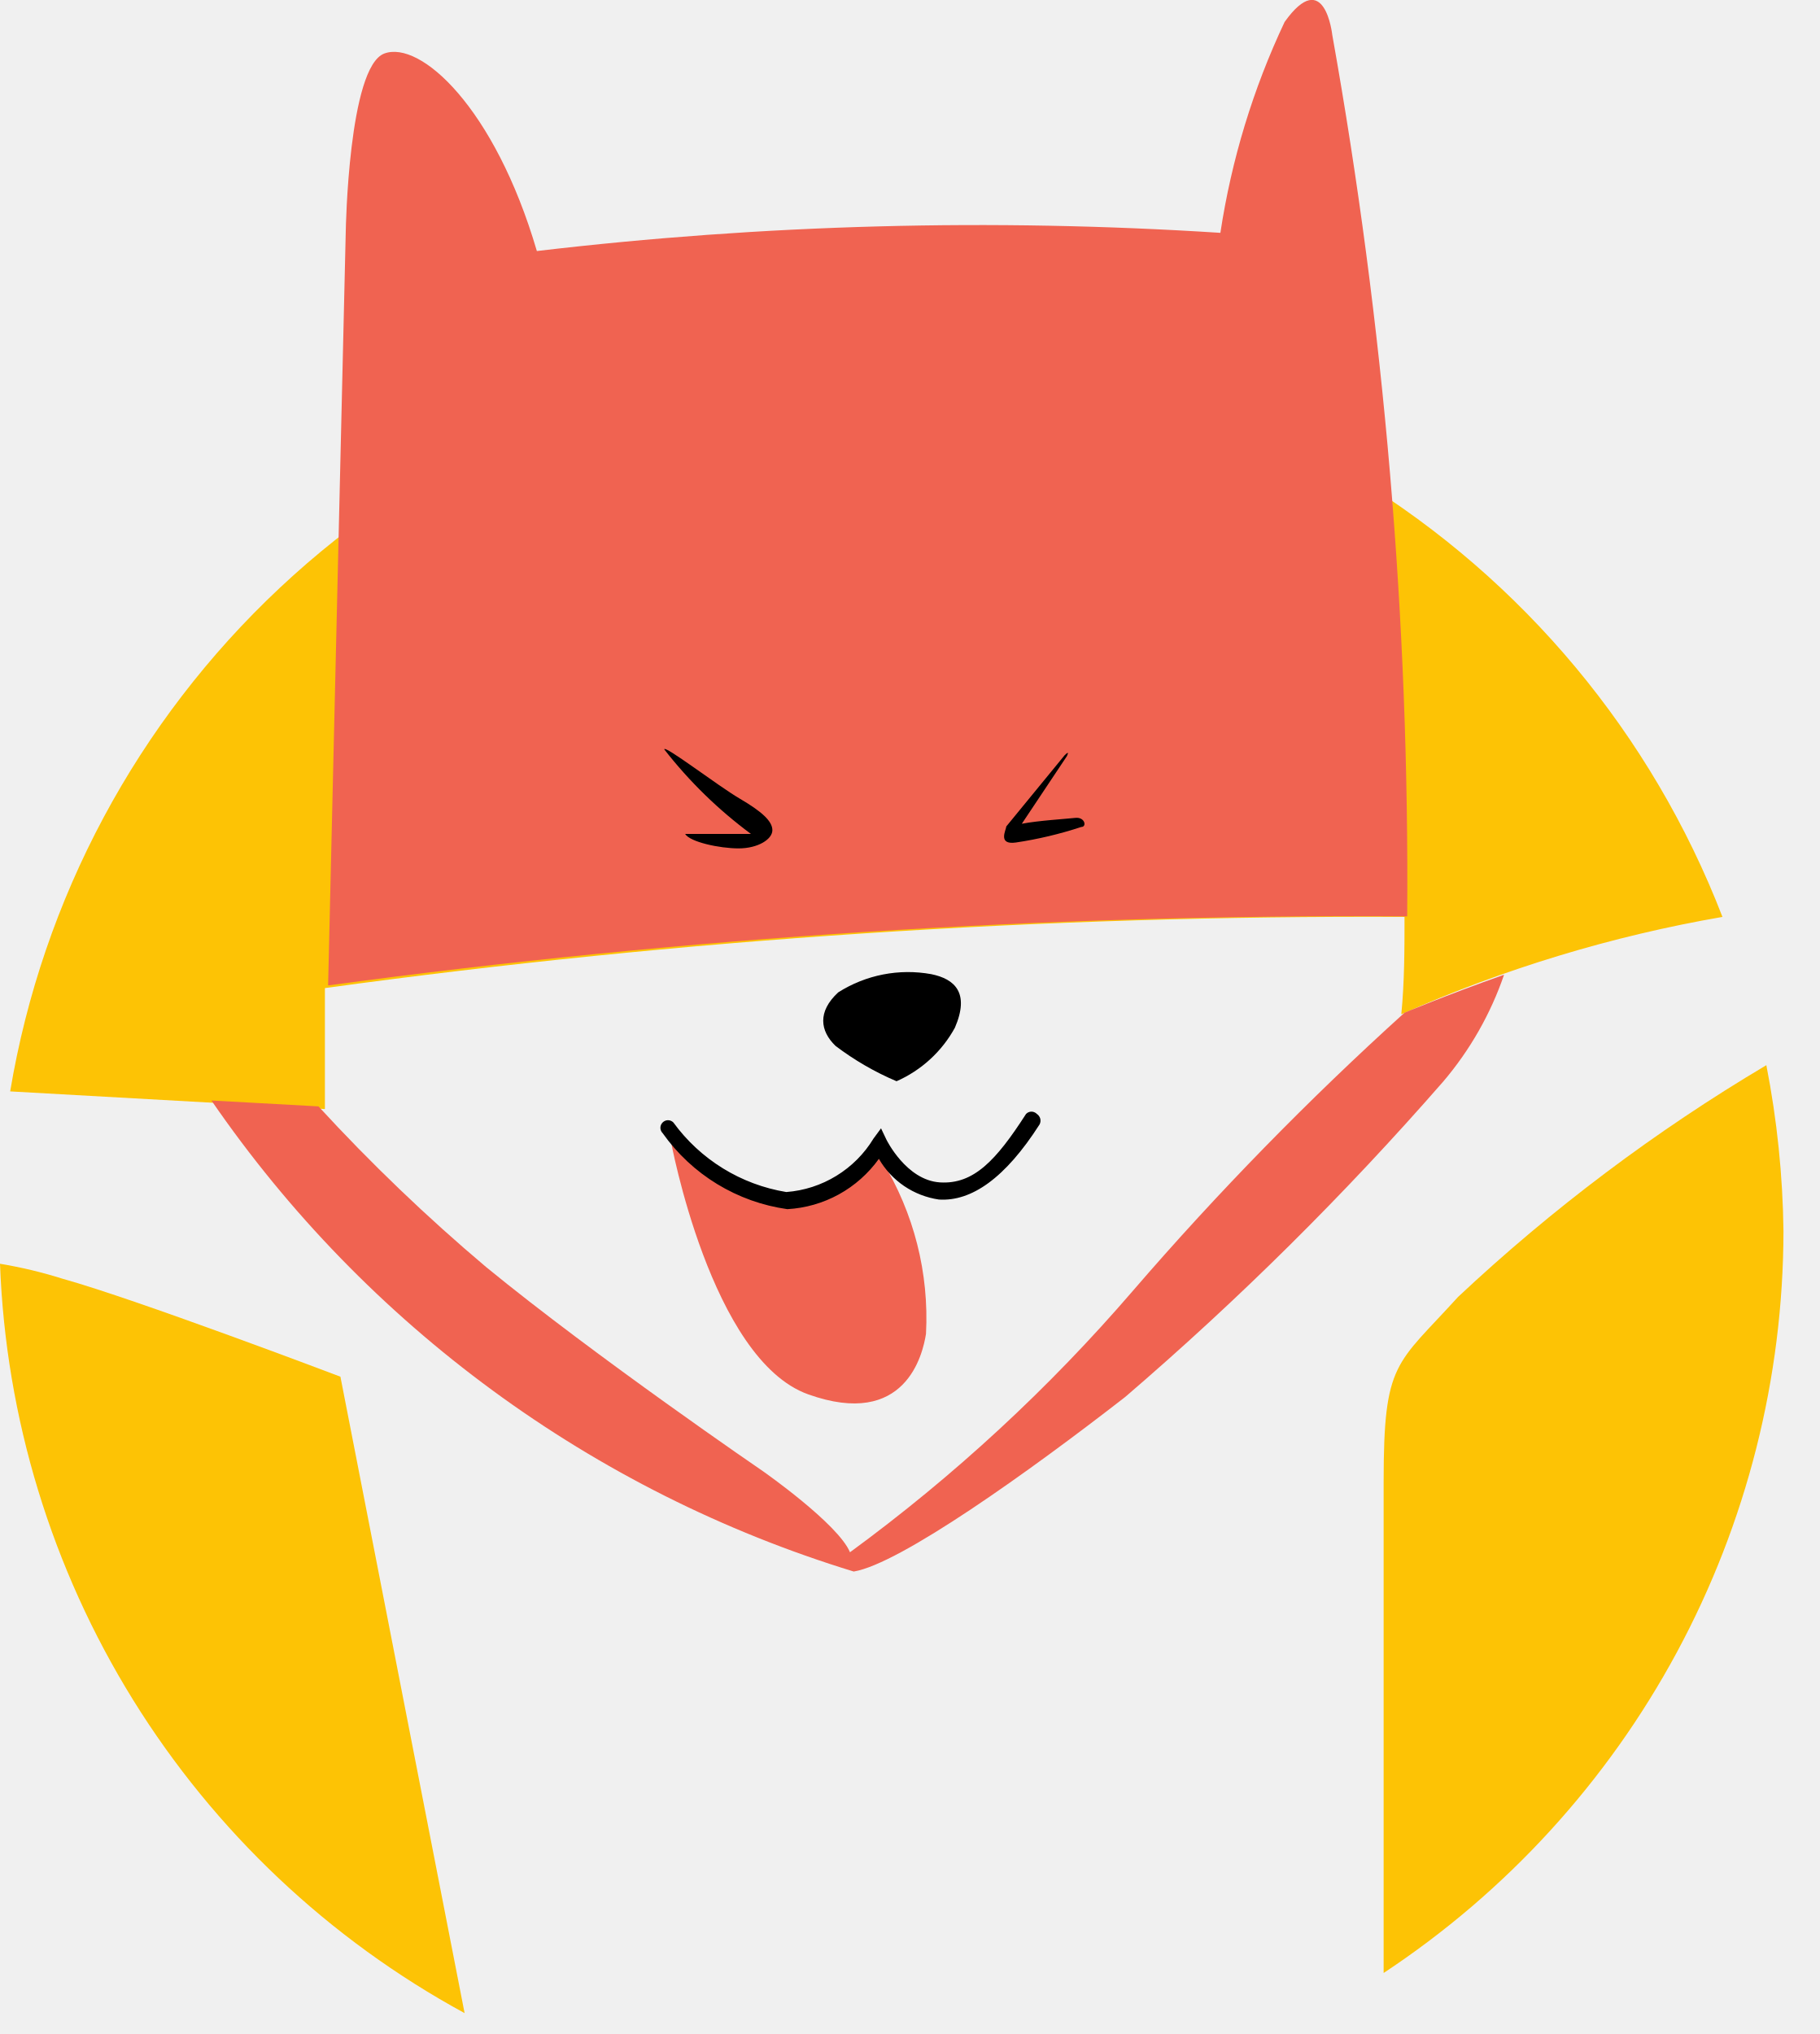
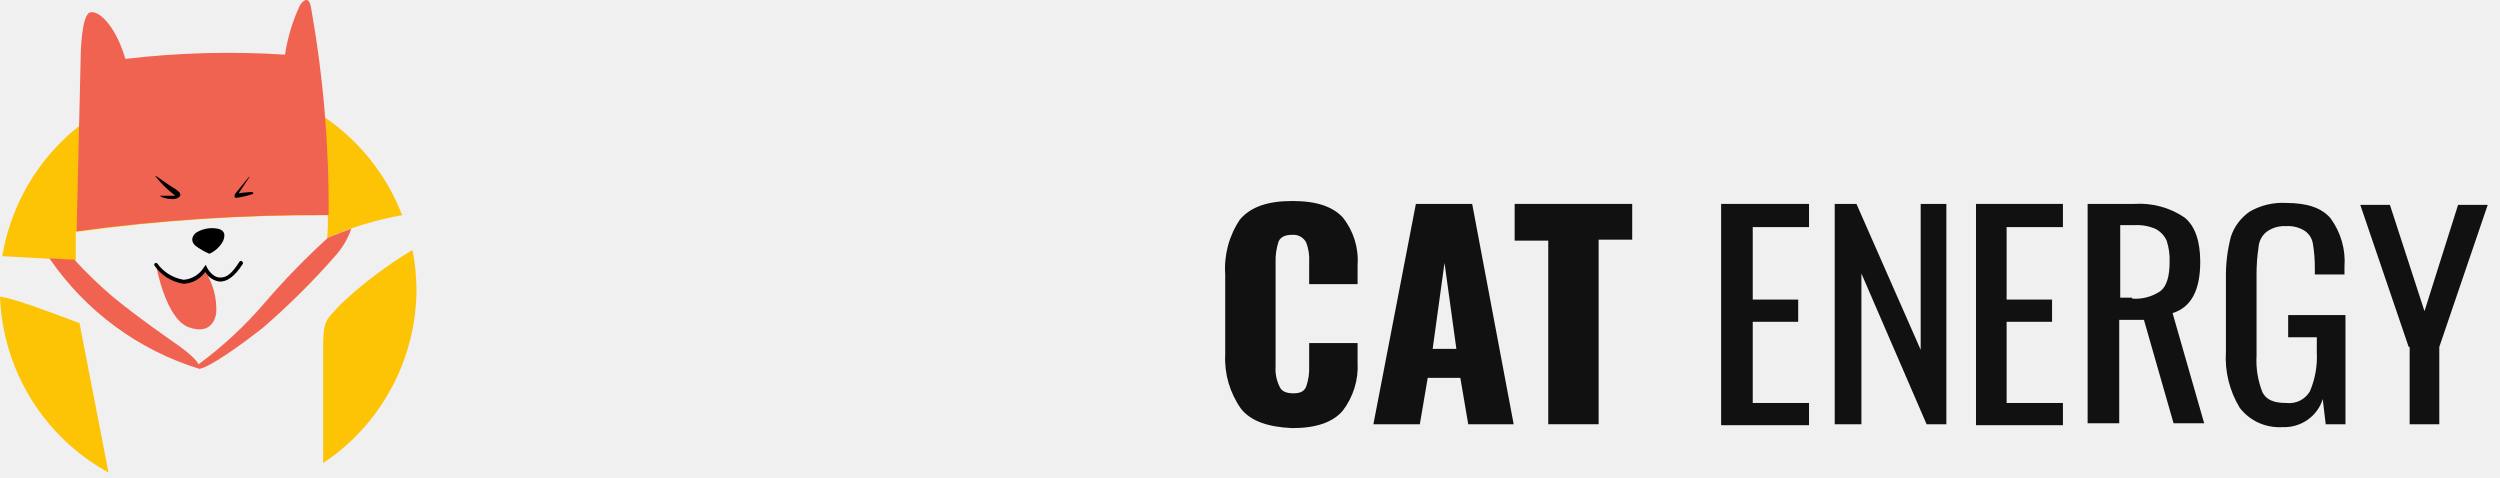
- <svg xmlns="http://www.w3.org/2000/svg" width="34" height="38" viewBox="0 0 34 38" fill="none">
+ <svg xmlns="http://www.w3.org/2000/svg" width="199" height="38" viewBox="0 0 199 38" fill="none">
  <g clip-path="url(#clip0)">
-     <path d="M6.07 20.72V18.46C12.754 17.542 19.494 17.098 26.24 17.13C26.24 17.73 26.24 18.34 26.18 18.95C28.098 18.099 30.113 17.488 32.18 17.13C30.863 13.722 28.462 10.841 25.347 8.931C22.232 7.021 18.576 6.186 14.941 6.557C11.306 6.927 7.894 8.482 5.229 10.981C2.563 13.48 0.793 16.786 0.19 20.39L6.07 20.72Z" fill="#FDC305" />
-     <path d="M27.24 24.23C26.08 25.51 25.85 25.43 25.85 27.68C25.85 28.59 25.85 32.58 25.85 36.86C28.142 35.346 30.024 33.288 31.328 30.869C32.632 28.451 33.316 25.747 33.32 23C33.307 21.959 33.2 20.922 33 19.9C30.928 21.13 28.997 22.581 27.24 24.23Z" fill="#FDC305" />
-     <path d="M6.36 25.72C6.36 25.72 2.57 24.28 1.17 23.89C0.787 23.769 0.396 23.676 0 23.61C0.108 26.496 0.966 29.304 2.487 31.759C4.009 34.213 6.143 36.23 8.68 37.61L6.36 25.72Z" fill="#FDC305" />
-     <path d="M26.29 17.12C26.331 11.599 25.862 6.085 24.89 0.65C24.89 0.65 24.75 -0.64 24 0.41C23.411 1.658 23.007 2.985 22.8 4.35C18.542 4.076 14.268 4.19 10.03 4.69C9.24 2 7.85 0.75 7.18 1C6.51 1.25 6.46 4.31 6.46 4.31L6.13 18.41C12.811 17.506 19.548 17.075 26.29 17.12Z" fill="#F06351" />
-     <path d="M12.41 14C12.41 13.91 13.41 14.68 13.82 14.92C14.23 15.16 14.43 15.34 14.43 15.51C14.43 15.68 14.16 15.85 13.8 15.85C13.44 15.85 12.89 15.73 12.8 15.58H13.74H14.03C13.421 15.129 12.876 14.598 12.41 14Z" fill="black" />
-     <path d="M19.89 14.11L18.8 15.44C18.8 15.5 18.63 15.79 18.98 15.74C19.394 15.678 19.802 15.581 20.2 15.45C20.31 15.45 20.27 15.26 20.09 15.28C19.91 15.3 19.4 15.33 19.09 15.39L19.93 14.13C19.93 14.13 20 14 19.89 14.11Z" fill="black" />
-     <path d="M16.75 20.2C17.213 19.996 17.597 19.644 17.84 19.2C18.12 18.55 17.84 18.29 17.4 18.2C16.798 18.09 16.177 18.212 15.66 18.54C15.27 18.9 15.32 19.26 15.61 19.54C15.961 19.806 16.344 20.028 16.75 20.2Z" fill="black" />
-     <path d="M16.35 21.45C16.238 21.678 16.082 21.883 15.89 22.05C15.605 22.279 15.255 22.412 14.89 22.43C14.364 22.472 13.841 22.319 13.42 22C13.222 21.881 13.044 21.732 12.89 21.56C12.79 21.449 12.667 21.36 12.53 21.3C12.53 21.3 13.28 25.4 15.1 26.05C16.92 26.7 17.24 25.3 17.3 24.92C17.36 23.785 17.074 22.659 16.48 21.69C16.46 21.38 16.45 21.58 16.35 21.45Z" fill="#F06351" />
-     <path d="M14.71 22.59C14.245 22.525 13.799 22.365 13.398 22.121C12.998 21.877 12.651 21.553 12.38 21.17C12.367 21.157 12.356 21.141 12.349 21.124C12.342 21.107 12.338 21.089 12.338 21.07C12.338 21.051 12.342 21.033 12.349 21.016C12.356 20.999 12.367 20.983 12.38 20.97C12.393 20.957 12.409 20.946 12.426 20.939C12.443 20.932 12.461 20.928 12.48 20.928C12.499 20.928 12.517 20.932 12.534 20.939C12.551 20.946 12.567 20.957 12.58 20.97C13.085 21.664 13.843 22.131 14.69 22.27C15.022 22.245 15.343 22.141 15.626 21.967C15.91 21.793 16.148 21.554 16.32 21.27L16.46 21.08L16.56 21.29C16.56 21.29 16.93 22.05 17.56 22.09C18.19 22.13 18.61 21.68 19.17 20.81C19.183 20.797 19.199 20.786 19.216 20.779C19.233 20.772 19.251 20.768 19.27 20.768C19.289 20.768 19.307 20.772 19.324 20.779C19.341 20.786 19.357 20.797 19.37 20.81C19.402 20.831 19.425 20.863 19.435 20.9C19.444 20.937 19.439 20.977 19.42 21.01C18.78 22.01 18.15 22.45 17.54 22.41C17.308 22.376 17.087 22.29 16.893 22.159C16.699 22.027 16.537 21.853 16.42 21.65C16.223 21.924 15.968 22.151 15.672 22.314C15.376 22.477 15.047 22.571 14.71 22.59Z" fill="black" />
-     <path d="M26.24 18.92C24.445 20.544 22.751 22.277 21.17 24.11C19.599 25.936 17.824 27.577 15.88 29C15.66 28.47 14.26 27.49 14.26 27.49C14.26 27.49 11.13 25.35 9.08 23.67C7.974 22.737 6.929 21.735 5.95 20.67L3.95 20.56C6.84 24.765 11.07 27.868 15.95 29.36C16.81 29.22 19.22 27.5 21.02 26.1C23.139 24.282 25.124 22.313 26.96 20.21C27.462 19.621 27.849 18.942 28.1 18.21C27 18.6 26.24 18.92 26.24 18.92Z" fill="#F06351" />
+     <path d="M98.785 32.538C97.894 31.276 97.452 29.763 97.527 28.231V21.846C97.419 20.298 97.833 18.758 98.706 17.462C99.572 16.462 100.908 16 102.874 16C104.84 16 106.098 16.462 106.884 17.308C107.738 18.379 108.158 19.721 108.064 21.077V22.615H104.21V20.846C104.242 20.323 104.162 19.799 103.975 19.308C103.875 19.109 103.717 18.945 103.521 18.835C103.325 18.726 103.099 18.676 102.874 18.692C102.324 18.692 101.931 18.846 101.773 19.231C101.595 19.777 101.515 20.35 101.537 20.923V29.154C101.496 29.71 101.604 30.267 101.851 30.769C102.009 31.154 102.402 31.308 102.953 31.308C103.503 31.308 103.817 31.154 103.975 30.769C104.154 30.249 104.233 29.702 104.21 29.154V27.308H108.064V28.846C108.144 30.224 107.727 31.585 106.884 32.692C106.098 33.615 104.762 34.077 102.874 34.077C100.987 34 99.572 33.538 98.785 32.538Z" fill="#111111" />
+     <path d="M112.704 16.231H117.185L120.489 33.769H116.871L116.242 30.077H113.647L113.018 33.769H109.322L112.704 16.231ZM115.927 27.769L114.983 20.923L114.04 27.769H115.927Z" fill="#111111" />
+     <path d="M123.241 19.154H120.567V16.231H129.924V19.077H127.251V33.769H123.241V19.154Z" fill="#111111" />
+     <path d="M137.08 16.231H143.999V18.077H139.518V23.846H143.135V25.615H139.518V32.077H143.999V33.846H137.002V16.231H137.08Z" fill="#111111" />
+     <path d="M146.044 16.231H147.774L152.886 27.846V16.231H154.93V33.769H153.357L148.167 21.769V33.769H146.044V16.231Z" fill="#111111" />
+     <path d="M157.289 16.231H164.209V18.077H159.726V23.846H163.344V25.615H159.726V32.077H164.209V33.846H157.289V16.231Z" fill="#111111" />
+     <path d="M166.254 16.231H169.87C171.293 16.135 172.708 16.514 173.881 17.308C174.746 18 175.139 19.231 175.139 20.846C175.139 23.077 174.431 24.462 172.937 24.923L175.453 33.692H173.016L170.657 25.462H168.691V33.692H166.175V16.231H166.254ZM169.713 23.769C170.524 23.835 171.332 23.616 171.994 23.154C172.465 22.769 172.701 22 172.701 20.846C172.723 20.273 172.643 19.7 172.465 19.154C172.288 18.762 171.985 18.437 171.601 18.231C171.059 17.989 170.464 17.884 169.87 17.923H168.77V23.692H169.713V23.769Z" fill="#111111" />
+     <path d="M178.284 32.462C177.467 31.117 177.083 29.562 177.184 28V22.154C177.164 21.039 177.296 19.927 177.577 18.846C177.84 18.039 178.365 17.337 179.071 16.846C179.949 16.338 180.962 16.097 181.981 16.154C183.631 16.154 184.811 16.538 185.519 17.385C186.333 18.502 186.723 19.862 186.62 21.231V21.846H184.261V21.308C184.264 20.663 184.211 20.02 184.104 19.385C184.037 18.983 183.811 18.623 183.474 18.385C183.032 18.101 182.508 17.966 181.981 18C181.416 17.965 180.858 18.128 180.407 18.462C180.222 18.614 180.071 18.802 179.964 19.013C179.855 19.225 179.793 19.456 179.779 19.692C179.675 20.38 179.622 21.074 179.621 21.769V28.308C179.564 29.304 179.724 30.301 180.093 31.231C180.407 31.846 181.036 32.077 181.981 32.077C182.353 32.122 182.731 32.059 183.067 31.895C183.402 31.73 183.681 31.473 183.867 31.154C184.283 30.181 184.471 29.13 184.418 28.077V26.846H182.138V25.077H186.699V33.769H185.126L184.89 31.769C184.684 32.44 184.254 33.023 183.67 33.427C183.086 33.831 182.381 34.033 181.666 34C181.016 34.037 180.367 33.916 179.777 33.648C179.187 33.379 178.674 32.972 178.284 32.462Z" fill="#111111" />
+     <path d="M191.731 27.615L187.878 16.308H190.237L192.989 24.769L195.663 16.308H198.022L194.168 27.615V33.769H191.809V27.615H191.731Z" fill="#111111" />
+     <path d="M6.032 20.72V18.46C12.682 17.542 19.389 17.098 26.101 17.13C26.101 17.73 26.101 18.34 26.041 18.95C27.95 18.099 29.955 17.488 32.011 17.13C30.701 13.722 28.312 10.841 25.213 8.931C22.114 7.021 18.476 6.186 14.859 6.557C11.242 6.927 7.847 8.482 5.195 10.981C2.543 13.48 0.781 16.786 0.181 20.39L6.032 20.72Z" fill="#FDC305" />
+     <path d="M27.104 24.23C25.95 25.51 25.721 25.43 25.721 27.68C25.721 28.59 25.721 32.58 25.721 36.86C28.002 35.346 29.874 33.288 31.171 30.869C32.468 28.451 33.149 25.747 33.153 23C33.14 21.959 33.034 20.922 32.835 19.9C30.774 21.13 28.852 22.581 27.104 24.23Z" fill="#FDC305" />
+     <path d="M6.328 25.72C6.328 25.72 2.557 24.28 1.164 23.89C0.783 23.769 0.394 23.676 0 23.61C0.108 26.496 0.961 29.304 2.475 31.759C3.989 34.213 6.113 36.23 8.637 37.61L6.328 25.72Z" fill="#FDC305" />
+     <path d="M26.159 17.12C26.199 11.599 25.733 6.085 24.766 0.65C24.766 0.65 24.626 -0.64 23.88 0.41C23.294 1.658 22.892 2.985 22.686 4.35C18.449 4.076 14.196 4.19 9.98 4.69C9.194 2 7.811 0.75 7.144 1C6.477 1.25 6.428 4.31 6.428 4.31L6.099 18.41C12.747 17.506 19.45 17.075 26.159 17.12Z" fill="#F06351" />
+     <path d="M12.348 14C12.348 13.91 13.343 14.68 13.751 14.92C14.159 15.16 14.358 15.34 14.358 15.51C14.358 15.68 14.089 15.85 13.731 15.85C13.373 15.85 12.825 15.73 12.736 15.58H13.671H13.96C13.354 15.129 12.811 14.598 12.348 14Z" fill="black" />
+     <path d="M19.791 14.11L18.706 15.44C18.706 15.5 18.537 15.79 18.885 15.74C19.297 15.678 19.703 15.581 20.099 15.45C20.209 15.45 20.169 15.26 19.99 15.28C19.811 15.3 19.303 15.33 18.995 15.39L19.83 14.13C19.83 14.13 19.9 14 19.791 14.11Z" fill="black" />
+     <path d="M16.666 20.2C17.127 19.996 17.509 19.644 17.751 19.2C18.029 18.55 17.751 18.29 17.313 18.2C16.714 18.09 16.096 18.212 15.582 18.54C15.194 18.9 15.243 19.26 15.532 19.54C15.882 19.806 16.262 20.028 16.666 20.2Z" fill="black" />
+     <path d="M16.268 21.45C16.157 21.678 16.001 21.883 15.81 22.05C15.527 22.279 15.179 22.412 14.816 22.43C14.292 22.472 13.771 22.319 13.353 22C13.156 21.881 12.978 21.732 12.826 21.56C12.726 21.449 12.604 21.36 12.467 21.3C12.467 21.3 13.214 25.4 15.024 26.05C16.835 26.7 17.154 25.3 17.213 24.92C17.273 23.785 16.989 22.659 16.398 21.69C16.378 21.38 16.368 21.58 16.268 21.45Z" fill="#F06351" />
+     <path d="M14.636 22.59C14.174 22.525 13.73 22.365 13.331 22.121C12.932 21.877 12.588 21.553 12.318 21.17C12.305 21.157 12.294 21.141 12.287 21.124C12.28 21.107 12.276 21.089 12.276 21.07C12.276 21.051 12.28 21.033 12.287 21.016C12.294 20.999 12.305 20.983 12.318 20.97C12.331 20.957 12.347 20.946 12.364 20.939C12.381 20.932 12.399 20.928 12.418 20.928C12.436 20.928 12.454 20.932 12.472 20.939C12.489 20.946 12.504 20.957 12.517 20.97C13.019 21.664 13.774 22.131 14.617 22.27C14.947 22.245 15.266 22.141 15.548 21.967C15.83 21.793 16.067 21.554 16.238 21.27L16.378 21.08L16.477 21.29C16.477 21.29 16.845 22.05 17.472 22.09C18.099 22.13 18.517 21.68 19.074 20.81C19.087 20.797 19.103 20.786 19.12 20.779C19.137 20.772 19.155 20.768 19.174 20.768C19.192 20.768 19.211 20.772 19.228 20.779C19.245 20.786 19.26 20.797 19.273 20.81C19.305 20.831 19.328 20.863 19.338 20.9C19.347 20.937 19.342 20.977 19.323 21.01C18.686 22.01 18.059 22.45 17.452 22.41C17.221 22.376 17.001 22.29 16.808 22.159C16.615 22.027 16.454 21.853 16.338 21.65C16.142 21.924 15.888 22.151 15.593 22.314C15.299 22.477 14.972 22.571 14.636 22.59Z" fill="black" />
+     <path d="M26.109 18.92C24.322 20.544 22.637 22.277 21.064 24.11C19.501 25.936 17.735 27.577 15.801 29C15.582 28.47 14.189 27.49 14.189 27.49C14.189 27.49 11.074 25.35 9.035 23.67C7.934 22.737 6.894 21.735 5.92 20.67L3.93 20.56C6.806 24.765 11.015 27.868 15.87 29.36C16.726 29.22 19.124 27.5 20.915 26.1C23.023 24.282 24.998 22.313 26.825 20.21C27.325 19.621 27.71 18.942 27.959 18.21C26.865 18.6 26.109 18.92 26.109 18.92Z" fill="#F06351" />
  </g>
  <defs>
    <clipPath id="clip0">
-       <rect width="33.32" height="37.61" fill="white" />
+       <rect width="199" height="38" fill="white" />
    </clipPath>
  </defs>
</svg>
